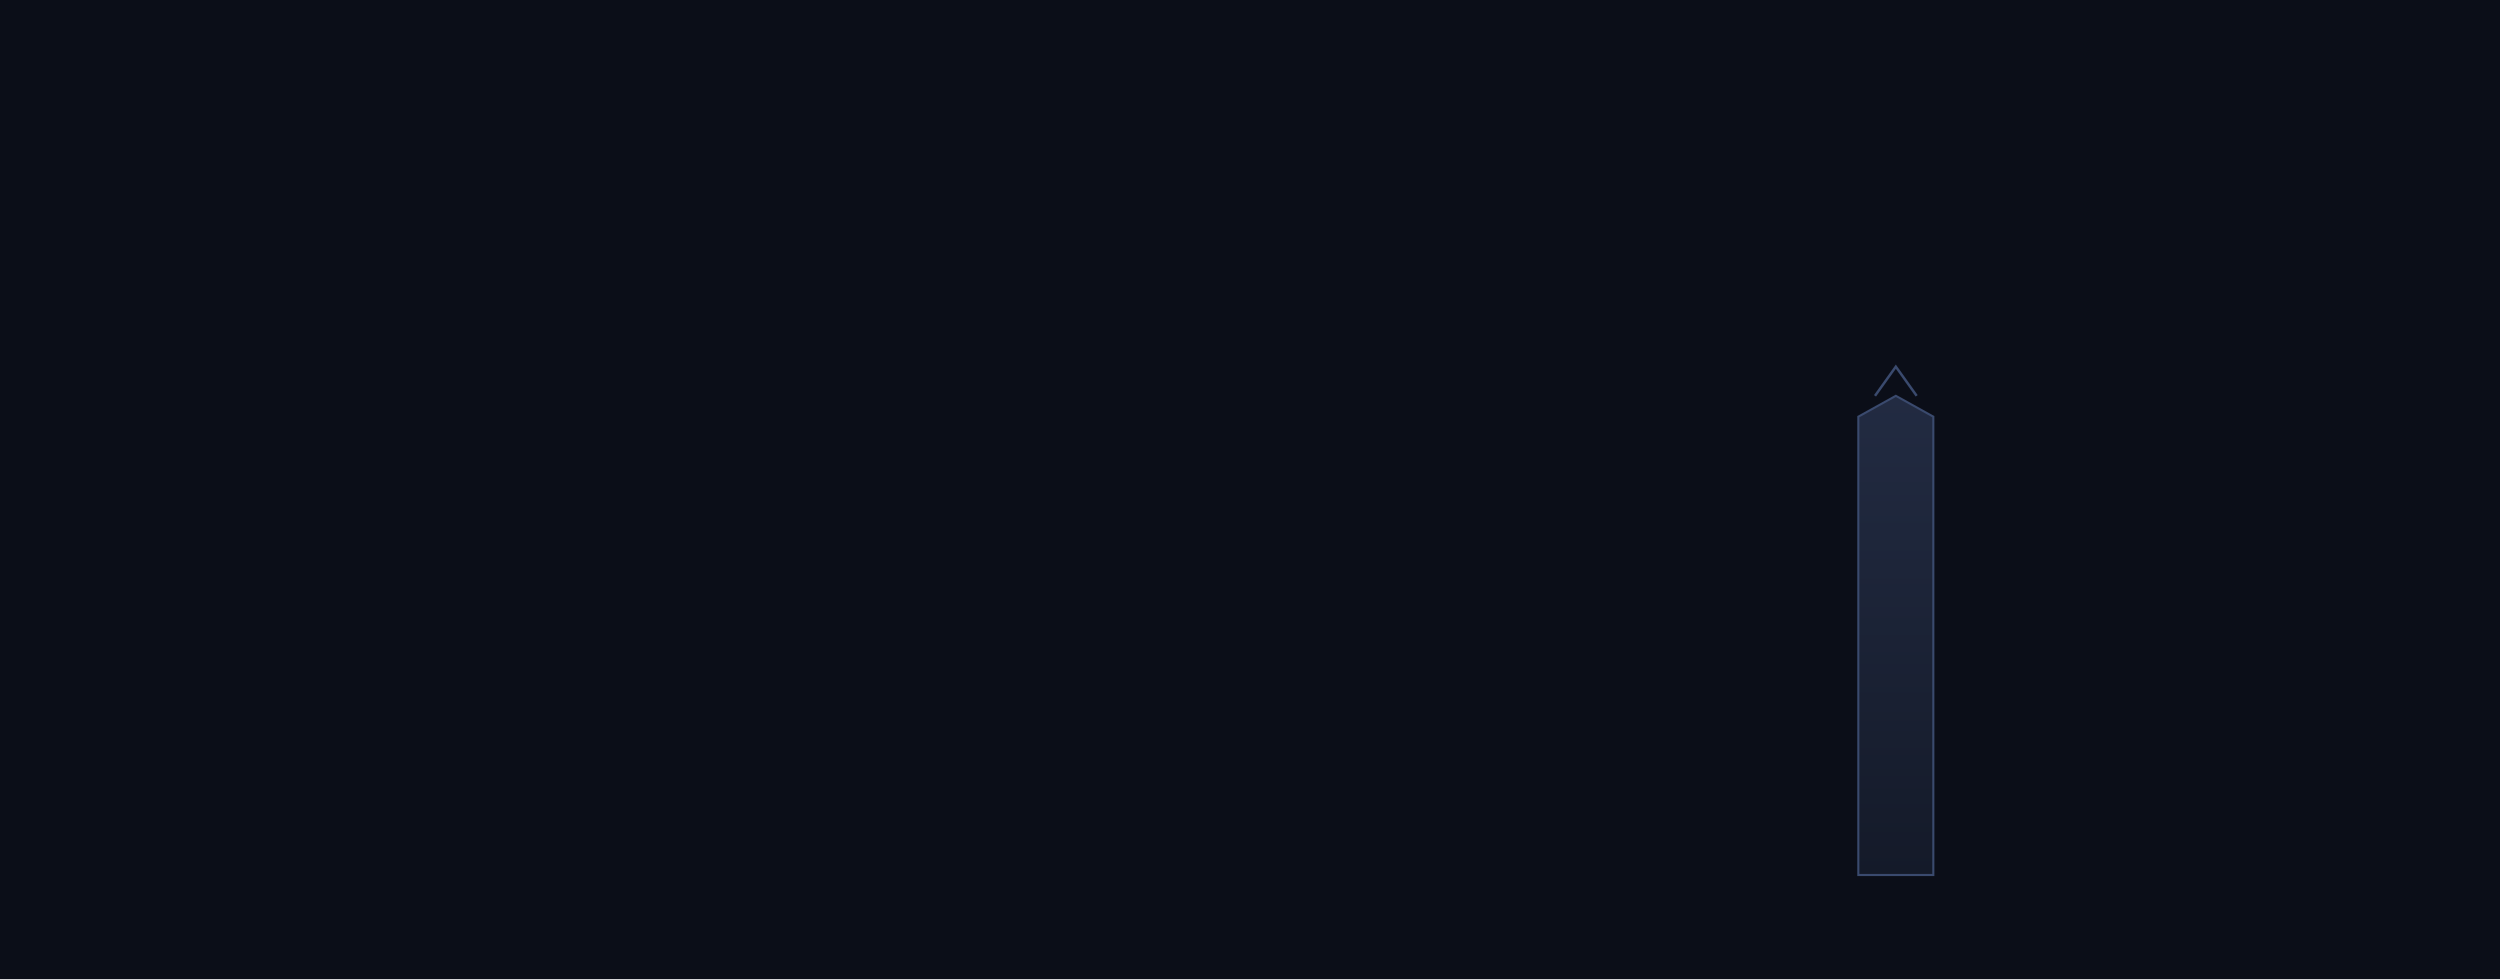
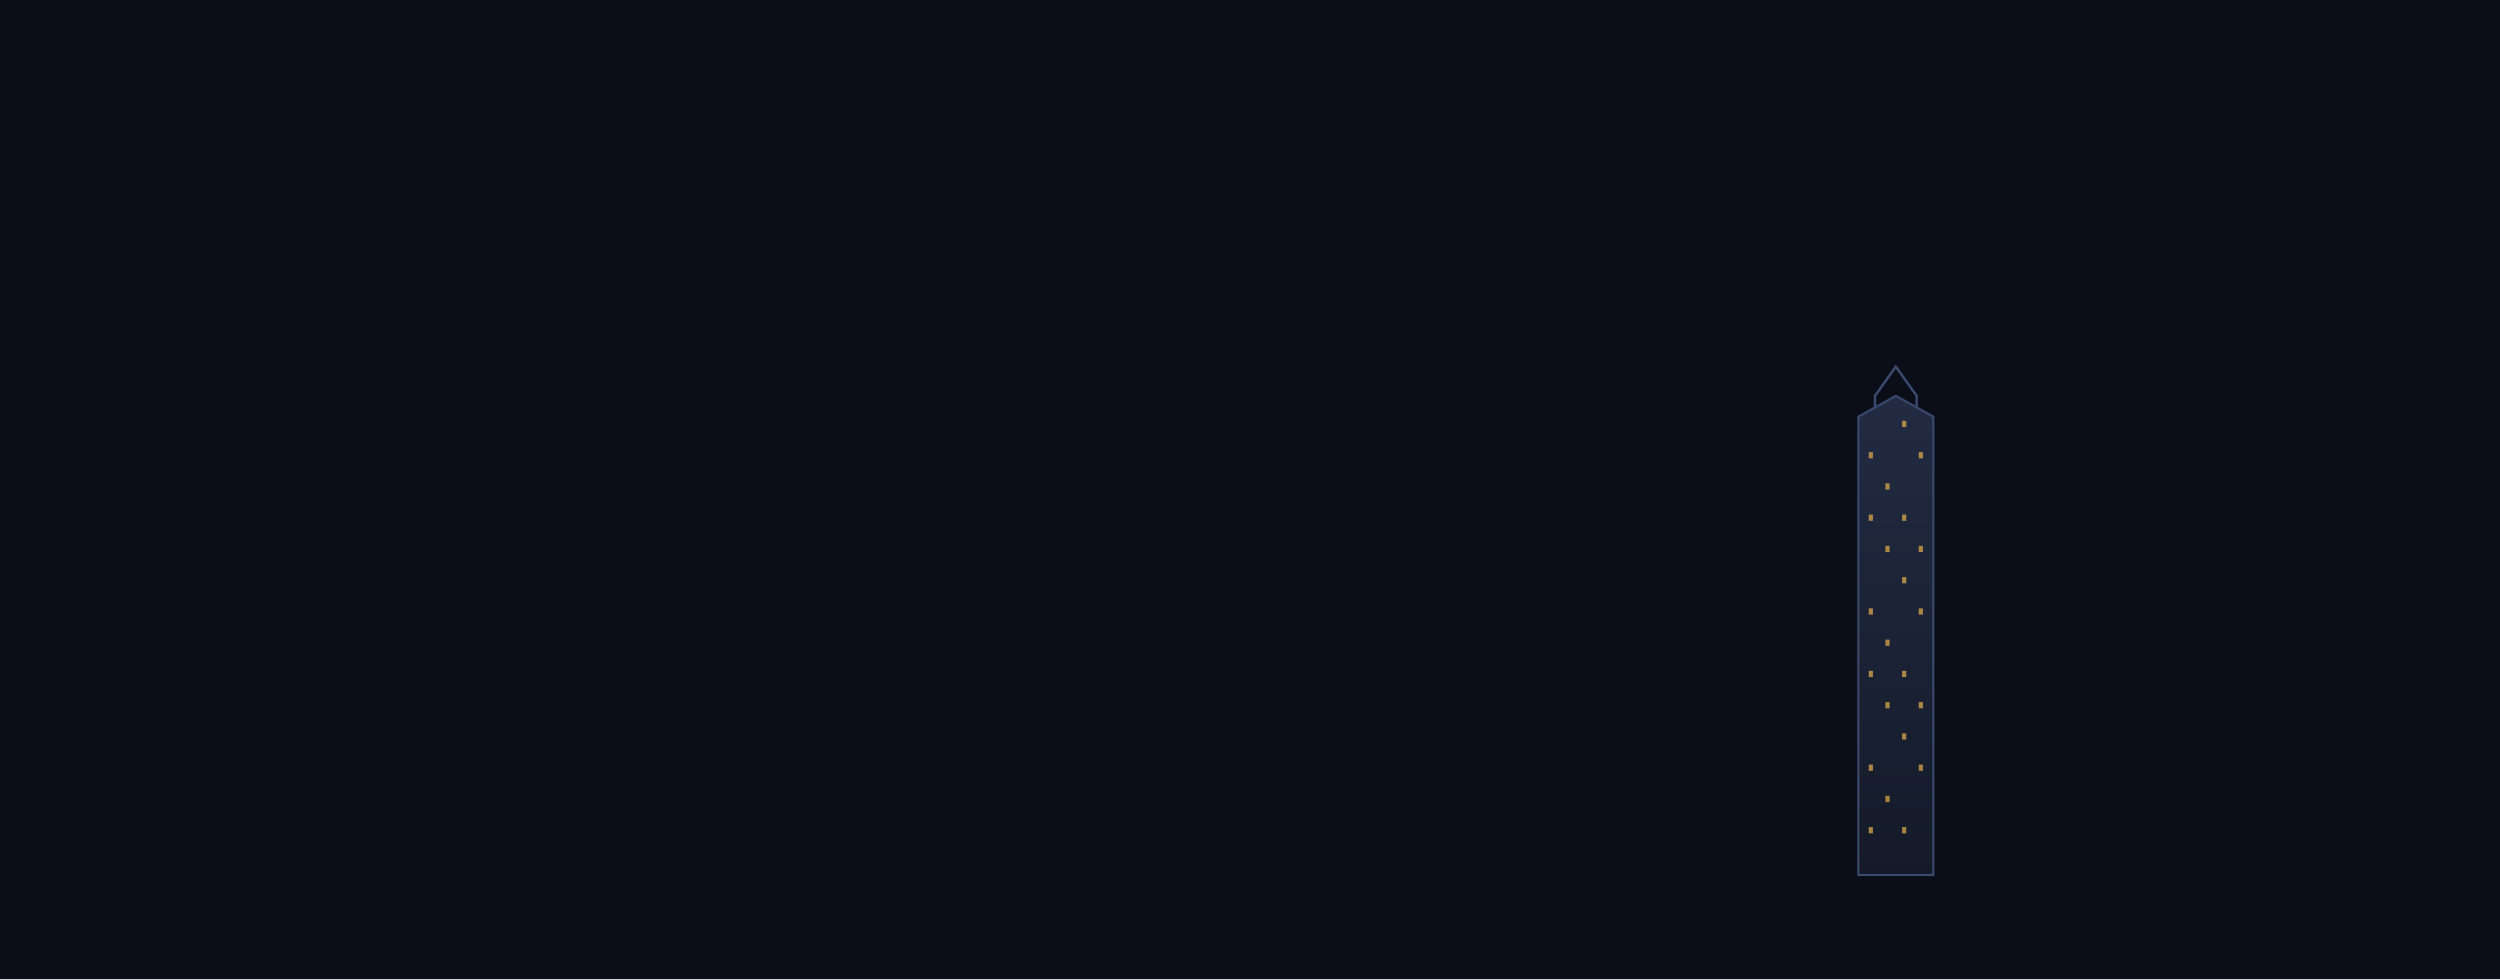
<svg xmlns="http://www.w3.org/2000/svg" viewBox="0 0 1200 470" width="1200" height="470">
  <defs>
    <linearGradient id="towerGlass" x1="0" y1="0" x2="0" y2="1">
      <stop offset="0" stop-color="#222b42" />
      <stop offset="1" stop-color="#141a29" />
    </linearGradient>
+     <clipPath id="landmark-windows">
+       <path d="M892 420 L892 200 L910 190 L928 200 L928 420 Z" />
+     </clipPath>
  </defs>
  <rect width="1200" height="470" fill="#0b0e18" />
  <g>
-     <path d="M900 190 L910 176 L920 190" stroke="#3a4a6e" stroke-width="1.2" fill="none" />
    <path d="M892 420 L892 200 L910 190 L928 200 L928 420 Z" fill="url(#towerGlass)" stroke="#3a4a6e" stroke-width="1" />
+     <g clip-path="url(#landmark-windows)" fill="#e8b04b" opacity=".7">
+       <rect x="913" y="202" width="2" height="3" />
+       <rect x="897" y="217" width="2" height="3" />
+       <rect x="921" y="217" width="2" height="3" />
+       <rect x="905" y="232" width="2" height="3" />
+       <rect x="897" y="247" width="2" height="3" />
+       <rect x="913" y="247" width="2" height="3" />
+       <rect x="905" y="262" width="2" height="3" />
+       <rect x="921" y="262" width="2" height="3" />
+       <rect x="913" y="277" width="2" height="3" />
+       <rect x="897" y="292" width="2" height="3" />
+       <rect x="921" y="292" width="2" height="3" />
+       <rect x="905" y="307" width="2" height="3" />
+       <rect x="897" y="322" width="2" height="3" />
+       <rect x="913" y="322" width="2" height="3" />
+       <rect x="905" y="337" width="2" height="3" />
+       <rect x="921" y="337" width="2" height="3" />
+       <rect x="913" y="352" width="2" height="3" />
+       <rect x="897" y="367" width="2" height="3" />
+       <rect x="921" y="367" width="2" height="3" />
+       <rect x="905" y="382" width="2" height="3" />
+       <rect x="897" y="397" width="2" height="3" />
+       <rect x="913" y="397" width="2" height="3" />
+     </g>
+     <path d="M900 196 L900 190 L910 176 L920 190 L920 196" stroke="#3a4a6e" stroke-width="1.2" fill="none" />
  </g>
</svg>
